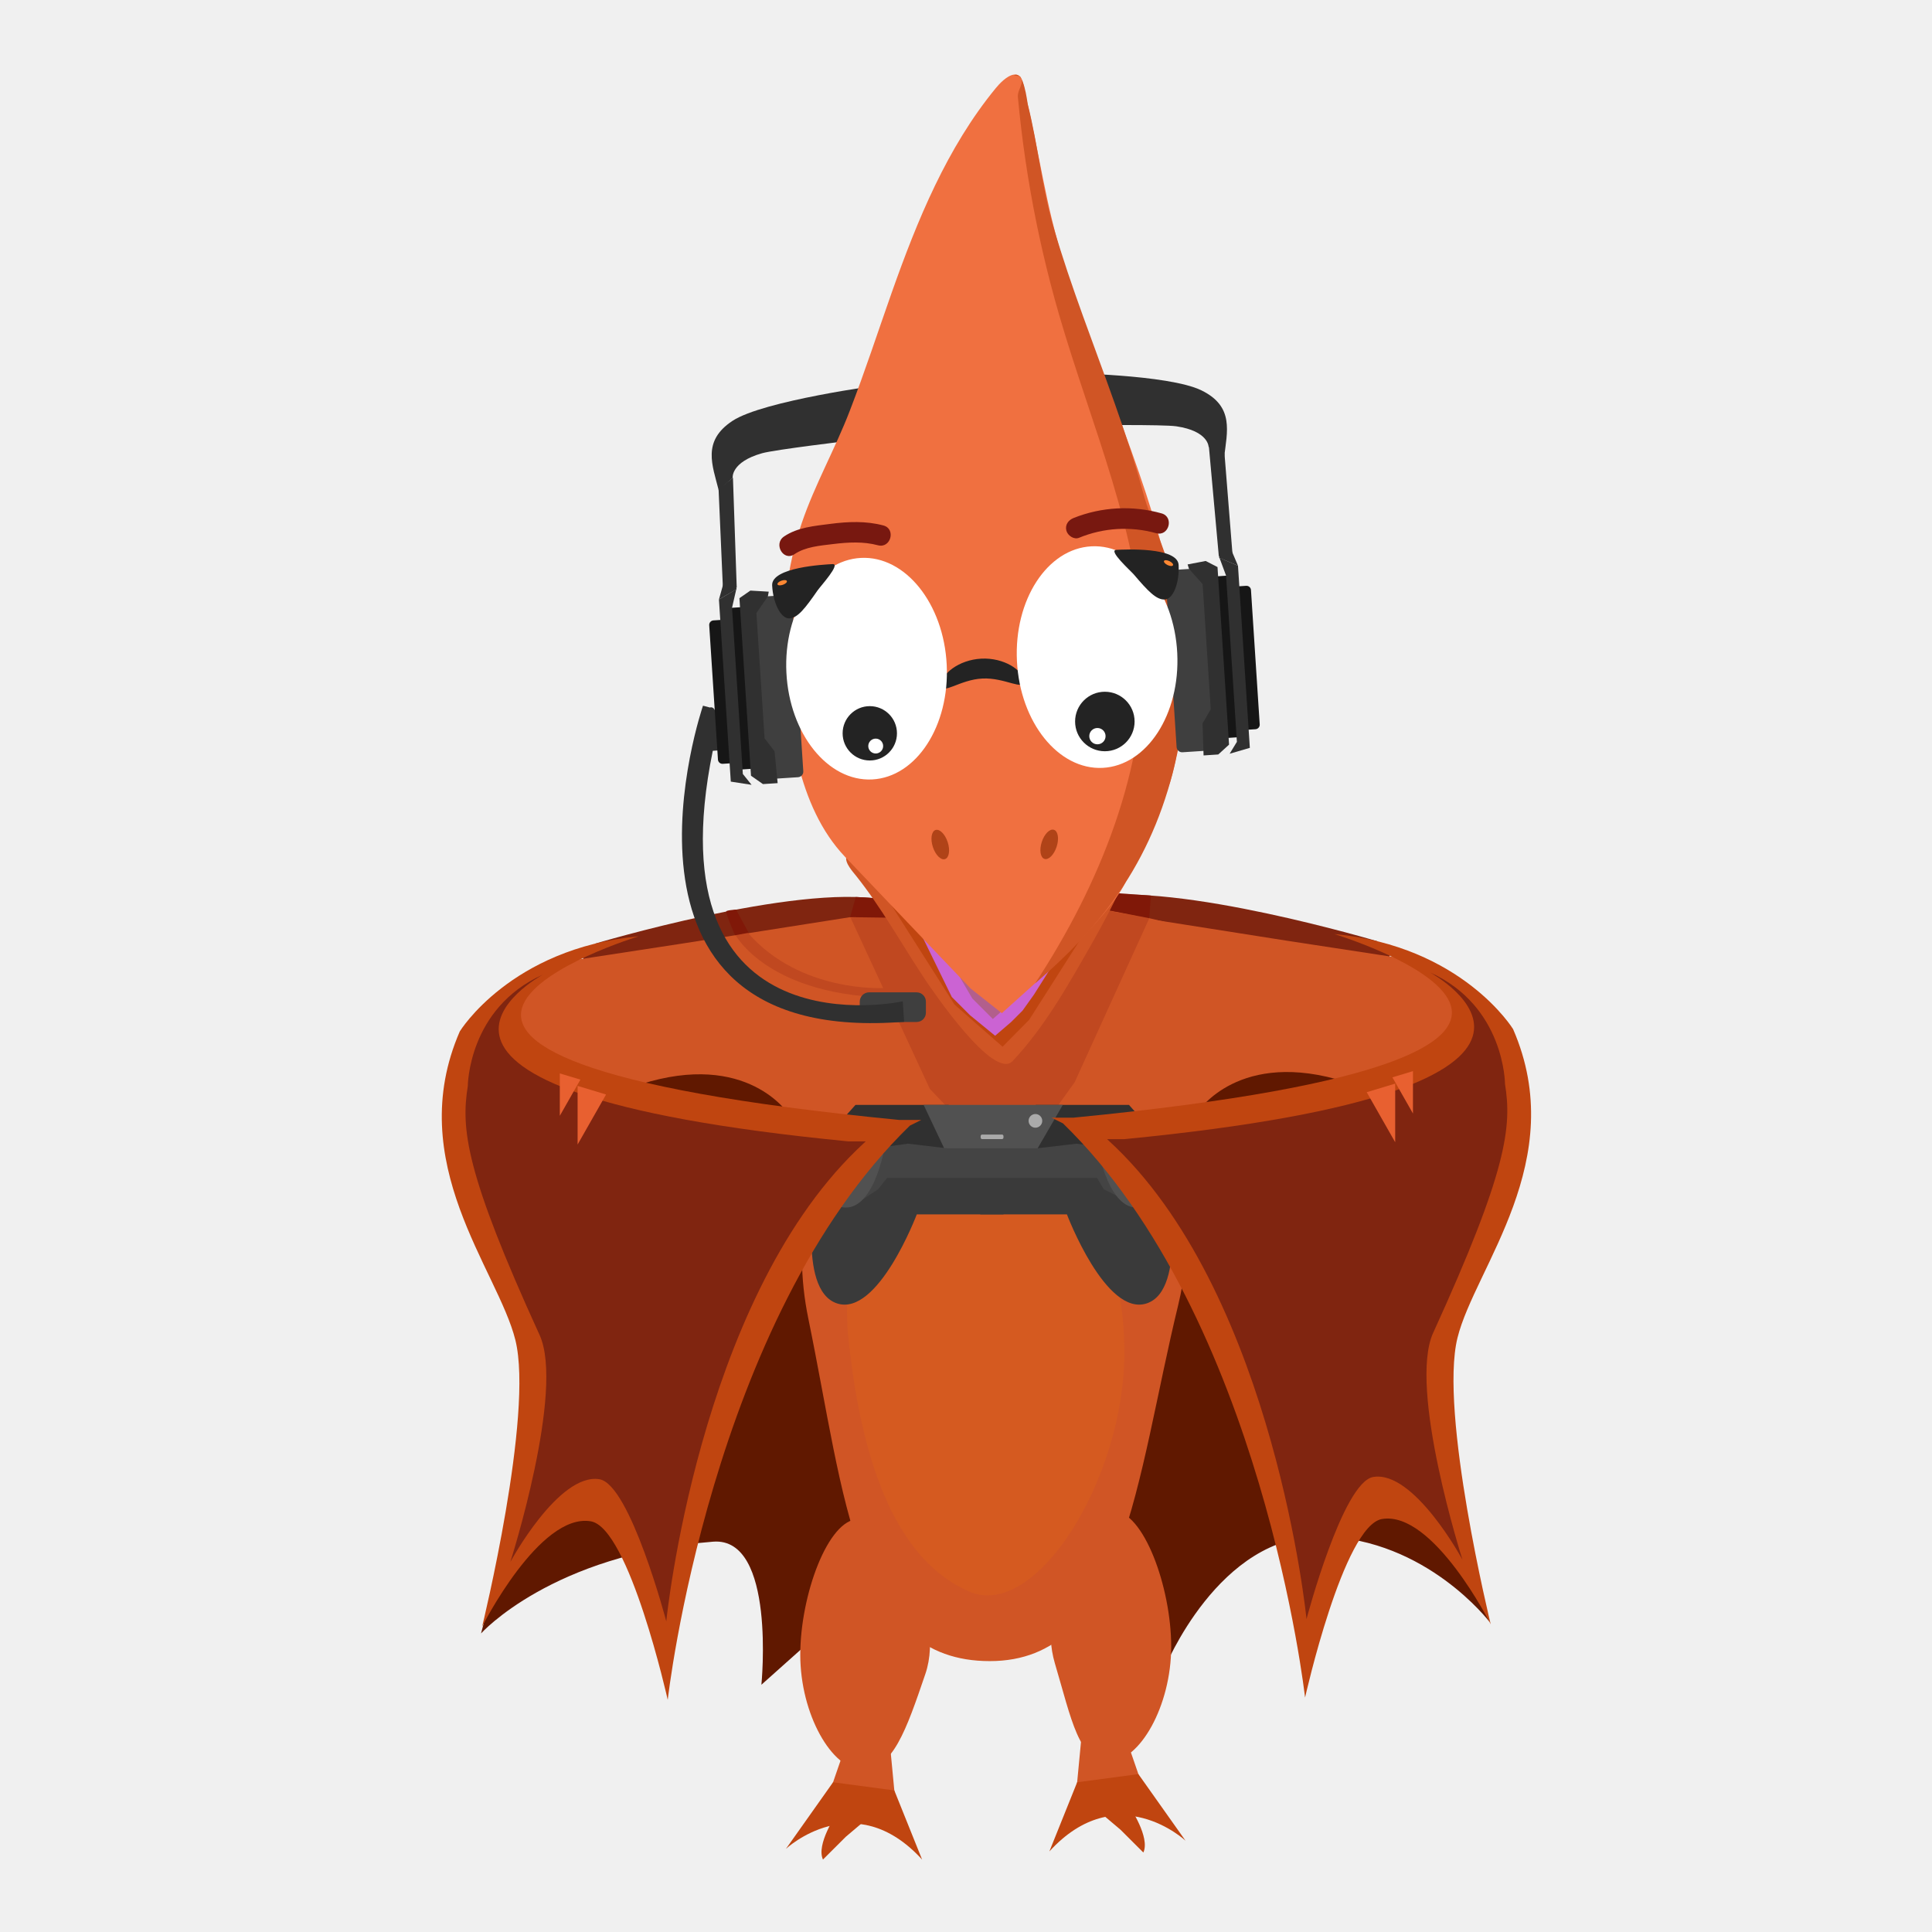
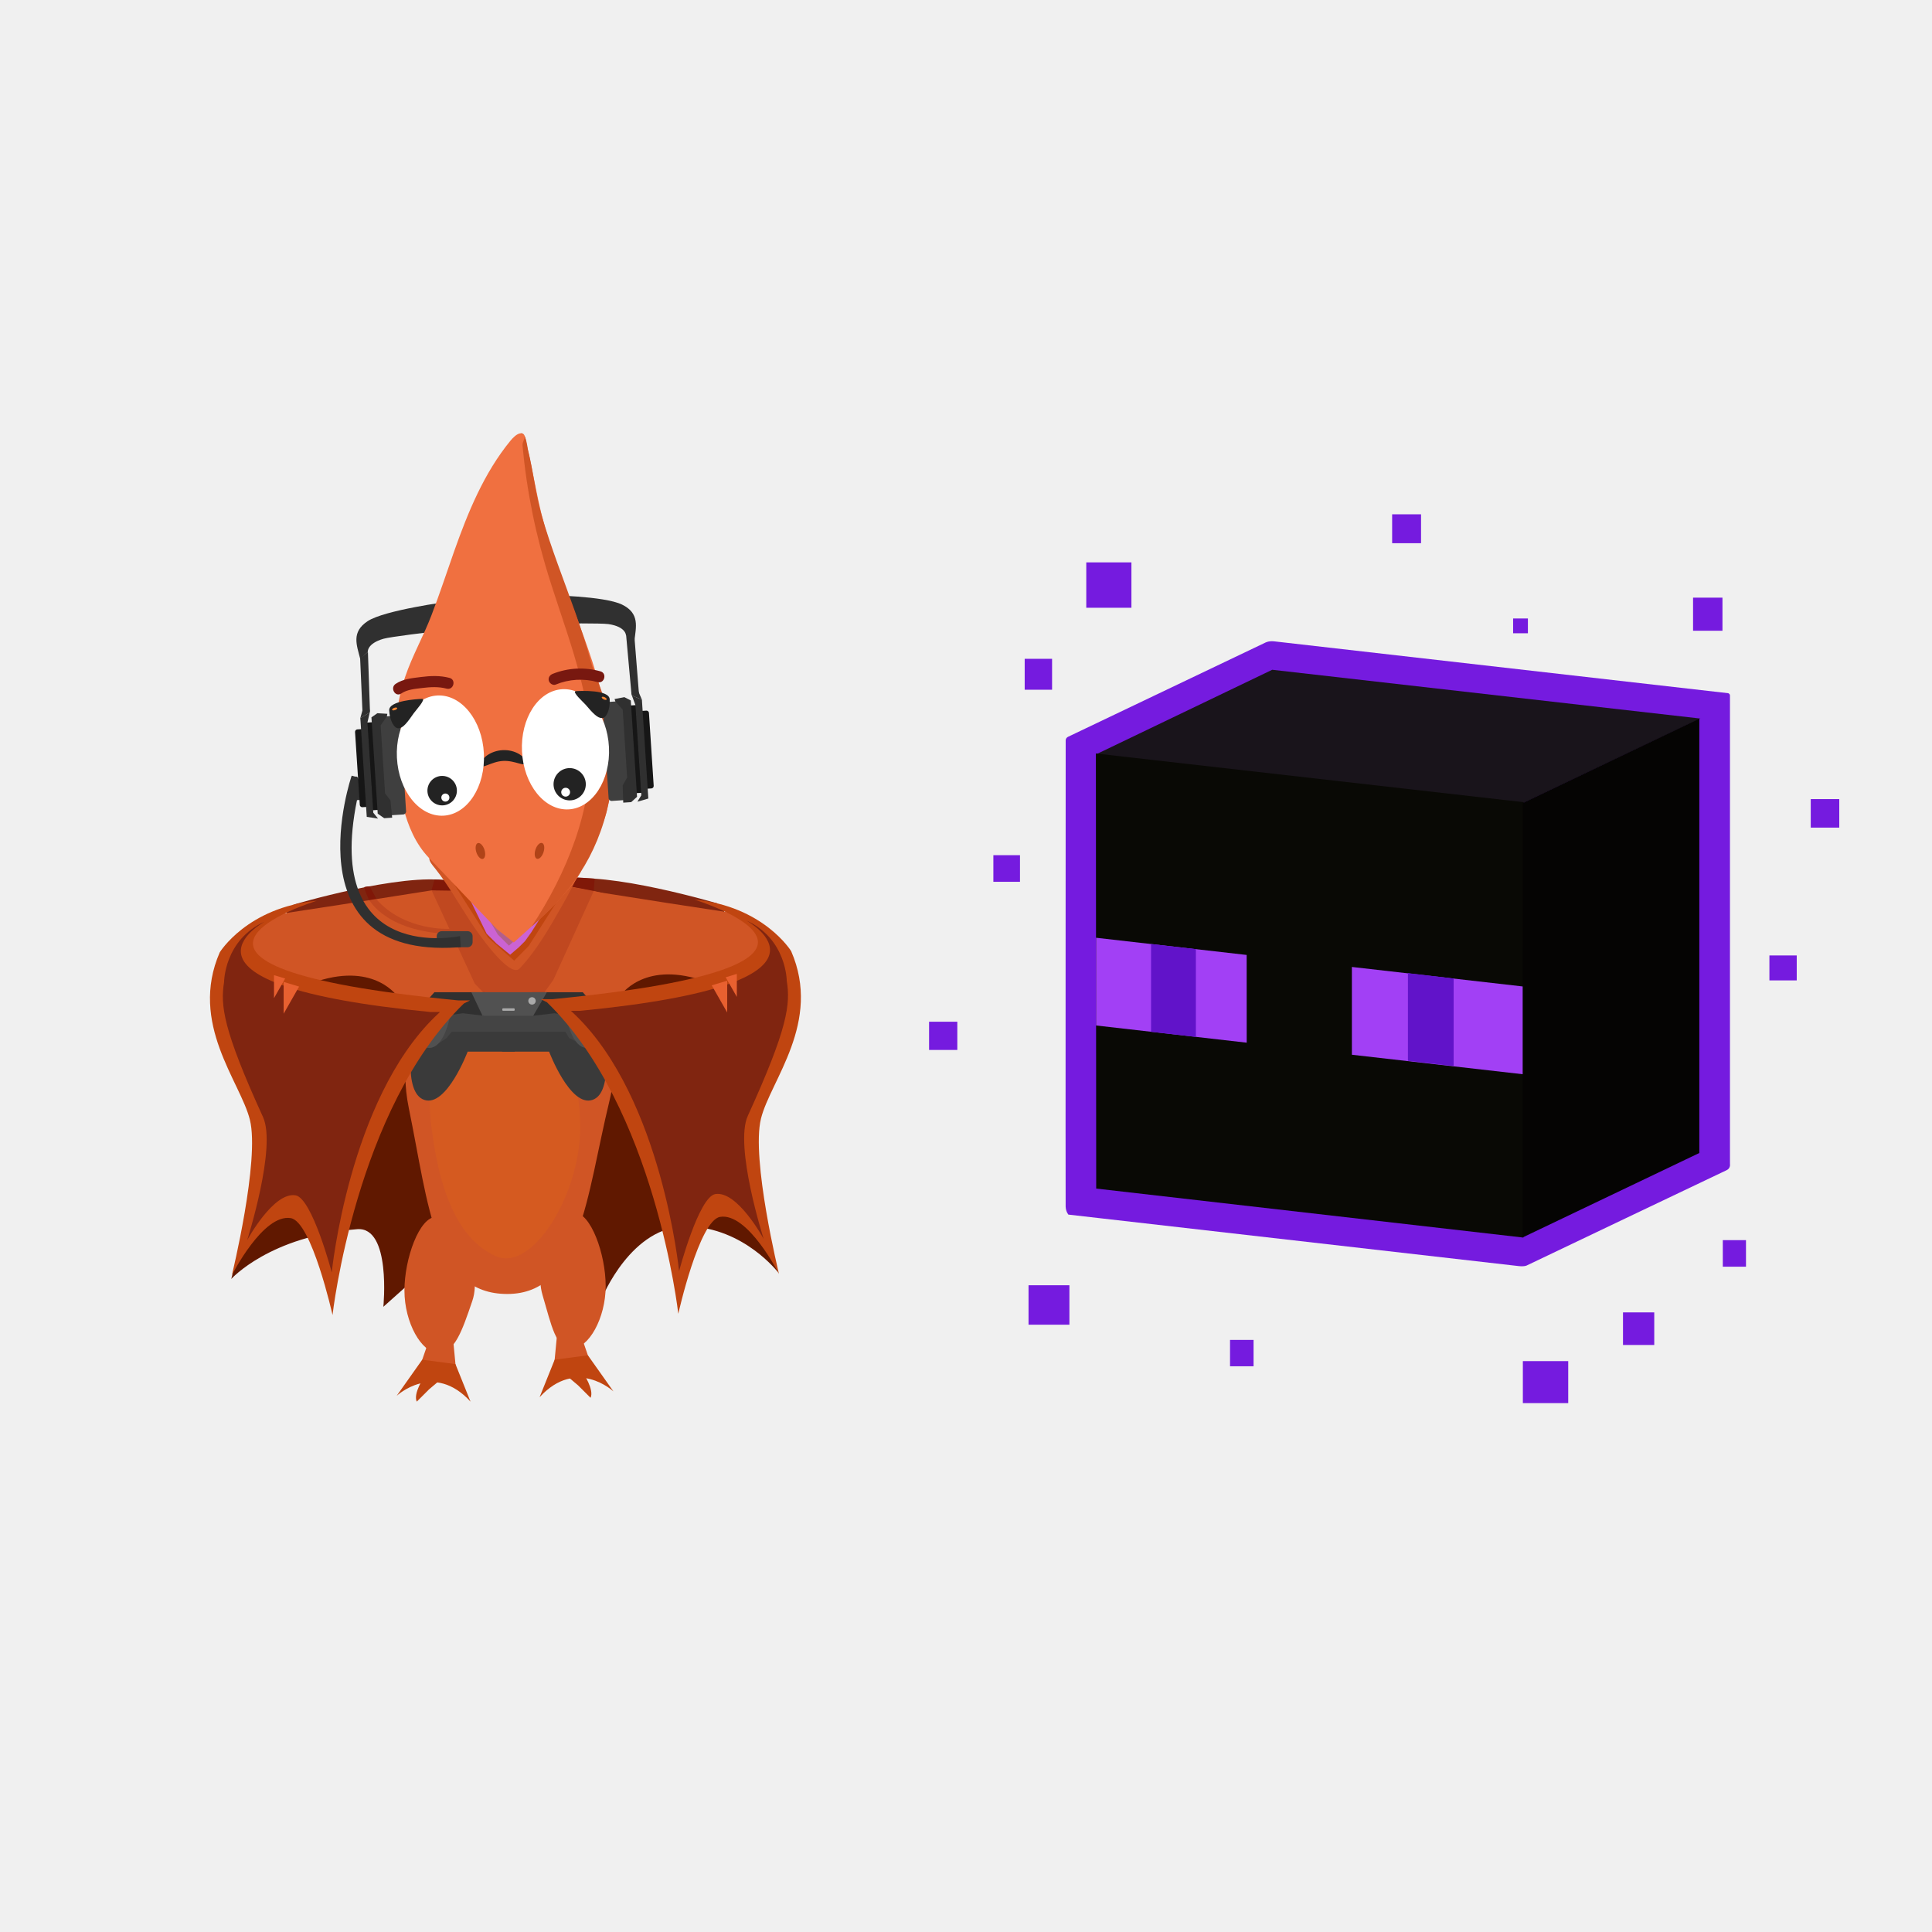
- <svg xmlns="http://www.w3.org/2000/svg" viewBox="0 0 1280 1280">
-   <defs>
-     <style>.cls-1{fill:#802510;}.cls-2{fill:#d05525;}.cls-3{fill:#601800;}.cls-4{fill:#d55a20;}.cls-5{fill:#c04820;}.cls-6{fill:#3a3a3a;}.cls-7{fill:#444;}.cls-8{fill:#515151;}.cls-9{fill:#303030;}.cls-10{fill:#aaa;}.cls-11{fill:#c04510;}.cls-12{fill:#801808;}.cls-13{fill:#3f3f3f;}.cls-14{fill:#cb63d3;}.cls-15{fill:#b25f8c;}.cls-16{fill:#fff;}.cls-17{fill:#b04318;}.cls-18{fill:#232323;}.cls-19{fill:#161616;}.cls-20{fill:#781810;}.cls-21{fill:none;}.cls-22{fill:#ff8833;}.cls-23{fill:#E86030;}.cls-24{fill:#F07040;}</style>
-   </defs>
-   <g id="Layer_1" data-name="Layer 1">
-     <path class="cls-1" d="M921.82,627.73s-2,9.07-2,10.58-52.4-4.53-52.4-4.53l2-16.63Z" />
-     <path class="cls-1" d="M912.81,623.68s-133.07-39.78-190.5-29.2-20.22,41.57-20.22,41.57Z" />
-     <path class="cls-1" d="M385.21,629.24s2,9.07,2,10.58,52.39-4.53,52.39-4.53l-2-16.63Z" />
-     <path class="cls-1" d="M394.22,625.2S527.29,585.41,584.72,596s20.22,41.57,20.22,41.57Z" />
-     <ellipse class="cls-2" cx="661.81" cy="721.44" rx="243.34" ry="123.94" />
-     <path class="cls-2" d="M589.26,603.55,454.74,624.71,368,638l-23.38,24v42.51l4.43,52.9,73.33,26.45,57.09,3.78C462.74,617.52,589.26,603.55,589.26,603.55Z" />
-     <path class="cls-3" d="M522.41,738.07s-27.2-42.32-98.24-19.65,39.3,42.32,39.3,42.32Z" />
-     <path class="cls-3" d="M318.71,1082.18s47-52.34,153.74-60.78c41.82-3.3,32,94.78,32,94.78l71.24-63.61L715,1063.91l56.45,41.57s36.09-89.36,104.91-87.51,110.37,56.44,110.37,56.44l-87.43-276H393.23Z" />
-     <path class="cls-2" d="M780.61,864.53c-28.25,116.39-35.37,236-124.87,236-89.31,0-95.6-107.1-120.18-226.8-22.46-109.4,48.38-182.41,120.18-182.41a131.4,131.4,0,0,1,65.58,18.13C766.57,735.84,798.71,790,780.61,864.53Z" />
-     <path class="cls-4" d="M744.93,895.92c0,84.15-58.69,177.73-102.78,158.55-46.3-20.16-70.81-80-80-167.2-8.77-83.21,44.22-144.88,90.28-144.88S744.93,811.76,744.93,895.92Z" />
-     <path class="cls-2" d="M717.77,602,852.29,623.2,939,636.44l23.38,24v42.51L958,755.82l-73.33,26.45-57.09,3.78C844.29,616,717.77,602,717.77,602Z" />
-     <polygon class="cls-5" points="563.56 608.08 616.06 721.44 669 777 712 717 761.56 608.08 689.56 595.99 619.46 601.18 563.56 608.08" />
-     <path class="cls-6" d="M773.17,783.34s13.81,71.11-13.4,80.18-52.9-58.95-52.9-58.95H649.44l-1.52-36.27,93.71-18.14Z" />
-     <path class="cls-6" d="M541.09,783.34s-13.8,71.11,13.4,80.18,52.9-58.95,52.9-58.95h57.44l1.51-36.27-93.71-18.14Z" />
-     <polygon class="cls-7" points="568.1 797.01 581.7 787.95 587.75 780.39 726.8 780.39 731.33 787.95 743.42 793.99 734.35 751.67 642.16 745.63 580.19 751.67 568.1 797.01" />
-     <path class="cls-8" d="M772.48,760.11s7.55,32.49-15.12,39.26-30.26-40.1-30.26-40.1l16.66-4.58Z" />
-     <path class="cls-8" d="M540.89,760.11S533.33,792.6,556,799.37s30.26-40.1,30.26-40.1l-16.66-4.58Z" />
-     <polygon class="cls-9" points="686.19 732.02 747.96 732.02 773.65 760.74 746.45 762.25 713.19 757.72 687.5 760.74 686.19 732.02" />
-     <polygon class="cls-9" points="628.55 732.02 566.78 732.02 541.09 760.74 568.3 762.25 601.55 757.72 627.24 760.74 628.55 732.02" />
-     <polygon class="cls-8" points="687.5 760.74 625.53 760.74 611.93 732.02 704.13 732.02 687.5 760.74" />
-     <circle class="cls-10" cx="685.99" cy="742.6" r="4.53" />
-     <rect class="cls-10" x="649.71" y="751.67" width="15.11" height="3.02" rx="1" />
-     <path class="cls-6" d="M559.56,793.1a79.75,79.75,0,0,0,9-27.76c.12-1-1.39-1-1.51,0a77.43,77.43,0,0,1-8.75,27c-.46.85.84,1.62,1.31.76Z" />
-     <path class="cls-6" d="M754.31,792.34a77.41,77.41,0,0,1-8.74-27c-.13-1-1.64-1-1.51,0a79.33,79.33,0,0,0,9,27.76c.46.86,1.76.1,1.3-.76Z" />
-     <path class="cls-11" d="M602.82,745.76c-132.25,128.47-160.43,380.45-160.43,380.45s-25.51-114.06-51-118.31c-34-5.67-71.95,69.74-71.95,69.74s34.32-140.44,22-189.87c-11.57-46.59-74.6-117.53-36.82-204.43,0,0,33.58-55,118.44-63,0,0-261.1,79.46,172.81,121.66h14.48Z" />
-     <path class="cls-1" d="M567.57,761.87c-105.22,102.21-126.14,312.31-126.14,312.31s-23.94-90.75-44.23-94.13c-27.05-4.51-59.07,54.76-59.07,54.76s36.2-113.48,19.36-150.34C308.38,777,305.36,747.88,309.93,719.6c0,0,.08-51.55,49.69-73.86,0,0-142.7,76.88,202.53,110.46h11.39Z" />
-     <path class="cls-3" d="M793.68,736.56s27.21-42.32,98.25-19.65-39.3,42.32-39.3,42.32Z" />
-     <path class="cls-11" d="M704.21,744.24C836.46,872.72,864.64,1124.7,864.64,1124.7s25.51-114.07,51-118.32c34-5.66,72,69.75,72,69.75s-34.32-140.44-22-189.87c11.57-46.59,74.6-117.53,36.82-204.44,0,0-33.58-55-118.44-63,0,0,261.1,79.46-172.81,121.66H696.65Z" />
-     <path class="cls-1" d="M739.46,760.36C844.68,862.57,865.6,1072.67,865.6,1072.67s23.93-90.75,44.22-94.14c27.06-4.51,59.08,54.77,59.08,54.77S932.69,919.82,949.53,883c49.12-107.52,52.14-136.59,47.57-164.87,0,0-.08-51.55-49.69-73.86,0,0,142.7,76.88-202.54,110.45H733.49Z" />
-     <path class="cls-5" d="M487,619s21.91,42,107,42c4,0-8.89-6.4-8.89-6.4s-54.91,3.14-89.39-36.34C492,614,487,619,487,619Z" />
-     <polygon class="cls-23" points="382.68 719.43 382.68 758.27 401.54 725.13 382.68 719.43" />
-     <polygon class="cls-23" points="370.89 711.17 370.89 739.25 384.53 715.28 370.89 711.17" />
-     <polygon class="cls-23" points="924.35 717.92 924.35 756.76 905.49 723.62 924.35 717.92" />
-     <polygon class="cls-23" points="936.13 709.65 936.13 737.74 922.5 713.77 936.13 709.65" />
-     <polygon class="cls-12" points="566.97 594.28 563.23 607.64 595.3 608.08 596.81 595.99 566.97 594.28" />
-     <polygon class="cls-12" points="762.51 593.34 761.41 608.33 734.01 603.03 735.87 591.46 762.51 593.34" />
-     <path class="cls-2" d="M613.09,1109c-12.68,37.21-21.62,63.4-41.79,63.4s-41.1-36.76-41.1-76.07,18.34-89.89,38.52-89.89S627.26,1067.41,613.09,1109Z" />
-     <polygon class="cls-2" points="592.69 1188.11 550.72 1184.29 561.64 1152.63 589.21 1151.51 592.69 1188.11" />
-     <path class="cls-11" d="M551.92,1180.8l40.58,5.38L610.91,1232c-45.11-49.36-90.21-7.08-90.21-7.08Z" />
-     <path class="cls-11" d="M554.24,1201.83s-13.69,20.19-9,30.17l15.11-15.08,17.82-15.09Z" />
-     <path class="cls-2" d="M698.85,1101.89c11.18,37.68,15.83,65.09,36,65.09s41.1-36.76,41.1-76.07S757.6,1001,737.43,1001,686.57,1060.49,698.85,1101.89Z" />
-     <polygon class="cls-2" points="713.46 1182.72 755.42 1178.9 744.5 1147.24 716.94 1146.12 713.46 1182.72" />
-     <path class="cls-11" d="M754.22,1175.41l-40.58,5.38-18.4,45.82c45.1-49.36,90.21-7.09,90.21-7.09Z" />
-     <path class="cls-11" d="M748.5,1197.17s13.7,20.19,9,30.17l-15.12-15.09-17.82-15.08Z" />
-     <rect class="cls-13" x="569.61" y="657.45" width="43.83" height="19.65" rx="6.17" />
-     <path class="cls-9" d="M800.74,296.09s0-10.5-21.38-13.65c-8.72-1.29-59.12-.7-59.12-.7l-15.68-34.6s69.52.8,91.42,11.49S813,286,811,303.1" />
-     <path class="cls-9" d="M485.42,316.6s-1.39-10.41,19.43-16.31c8.48-2.4,58.53-8.35,58.53-8.35L583.82,255s-78.21,10.41-98.54,23.84-13.3,29.32-9.12,46" />
-     <path class="cls-2" d="M560.77,567.57c-1.3,4,4.4,10.16,6.51,12.81,16.61,20.85,29.62,44.28,44.26,66.55,6.38,9.71,46.93,69.27,59.36,56.05,21.16-22.5,36.75-50.25,52-77,16-28.08,30.2-57.4,39.11-88.55a8.31,8.31,0,0,0,.46-3.23c-1-8.41-37.28-9.1-44.15-10.15l-20.82-3.2c-1.88-.29-6.68-2-8.53-1.31l-97.35,36.15-19.31,7.17c-2.64,1-9.83,1.41-11.26,4.11A3.76,3.76,0,0,0,560.77,567.57Z" />
-     <polygon class="cls-11" points="574.86 574.98 632.37 665.52 646.49 677.97 664.23 693.47 681.83 675.67 732.15 596.66 758.37 534.08 685.27 523.98 574.86 574.98" />
-     <polyline class="cls-14" points="721.26 601.57 598.84 595.53 630.58 660.52 642.67 672.61 659.29 686.21 669.87 677.14 677.43 669.59 684.99 659.01" />
-     <polygon class="cls-15" points="633.6 643.38 644.18 661.52 657.78 675.12 708.99 629.78 650.23 623.73 633.6 643.38" />
-     <path class="cls-24" d="M671.69,49.44c-4.64.63-9.72,6.23-12,9-32.3,39.35-51.93,87.41-68.9,135.4C581.58,219.94,573,246.3,563,272.17c-9.7,25.24-23.21,49-31.84,74.42-9.77,28.78-13.29,59.55-11.61,89.86,2.42,43.68,8.59,97.89,40.23,131.13,48.62,51.07,83.3,87.35,83.3,87.35l20.67,16.32,21.13-19S741.3,602.16,747.43,580s6.44-20.54,11.63-32.24,13.62-12.48,20-45.08c15.41-78.47-12.25-158.34-39.58-231.26-15.46-41.27-31.89-82.35-42.36-125.16-4.51-18.47-7.89-37.18-11.68-55.81-1.9-9.3-3.88-18.59-6.15-27.81-.8-3.23-1.12-11.16-4.6-12.78A5.4,5.4,0,0,0,671.69,49.44Z" />
-     <path class="cls-2" d="M675.74,50.6c3.58,4.67-1.86,8.25-1.34,13.89q.95,10.23,2.16,20.44,2.52,21.06,6.18,41.95a772.75,772.75,0,0,0,18.84,81.32c21.39,73.88,54.09,146.09,56,223,2,78.41-28.81,154.7-71.79,220.32,46-39.47,79.71-83.64,94.25-152.73,8.09-38.38,4.23-79.54-4.21-117.82-4.13-18.72-13.35-35.66-18.29-53.9-5.41-20-11.93-39.73-18.83-59.28-13.81-39.14-29.25-77.74-40.84-117.63-7.7-26.5-10.21-54.2-16.93-81-.45-1.76-2.47-22.71-9.26-19.26" />
-     <path class="cls-16" d="M594.1,472.41c.74,11.43-7.13,21.25-17.59,21.93s-19.53-8-20.28-19.47,7.66-13.14,18.12-13.82S593.35,461,594.1,472.41Z" />
-     <path class="cls-16" d="M760,462.52c.78,11.94-7.88,22.21-19.33,23s-21.37-8.33-22.14-20.26,8.4-14.1,19.86-14.84S759.21,450.59,760,462.52Z" />
-     <ellipse class="cls-17" cx="622.99" cy="559.47" rx="5.17" ry="10.14" transform="translate(-142.84 220.9) rotate(-18.07)" />
-     <ellipse class="cls-17" cx="695.17" cy="559.47" rx="10.14" ry="5.17" transform="translate(-52.38 1046.75) rotate(-71.93)" />
-     <circle class="cls-18" cx="580.95" cy="482.63" r="7.67" />
-     <circle class="cls-18" cx="735.18" cy="472.41" r="7.75" />
-     <rect class="cls-13" x="775.83" y="376.94" width="27.21" height="120.91" rx="3.69" transform="translate(-26.73 52.17) rotate(-3.72)" />
-     <rect class="cls-19" x="807.48" y="381.52" width="9.07" height="107.31" transform="translate(-26.53 53.63) rotate(-3.72)" />
-     <rect class="cls-19" x="816.62" y="388.28" width="15.11" height="95.22" rx="3" transform="translate(-26.56 54.42) rotate(-3.72)" />
-     <polygon class="cls-9" points="797.4 500.49 796.71 479.33 802.15 469.89 796.76 386.94 787.76 376.92 786.82 373.95 798.79 371.66 806.63 375.69 814.28 493.34 807.13 499.86 797.4 500.49" />
-     <polygon class="cls-9" points="807.93 369.55 812.31 381.38 819.48 491.48 814.67 499.37 828.05 495.47 820.2 374.81 807.93 369.55" />
-     <polygon class="cls-9" points="800.93 295.99 811.24 300.33 816.56 367.06 807.5 368.5 800.93 295.99" />
-     <polygon class="cls-9" points="807.74 369.56 807.68 345.33 820.2 374.81 807.74 369.56" />
-     <rect class="cls-9" x="466.97" y="474.71" width="10.58" height="22.67" rx="2.77" transform="translate(-30.55 31.68) rotate(-3.72)" />
-     <path class="cls-9" d="M465.75,467.54S389.3,690.62,594.51,677.27L599,677l-.88-13.58S430.89,700,472.24,497.41c6.63-32.48-1.87-28.66-1.87-28.66Z" />
-     <rect class="cls-13" x="501.33" y="394.8" width="27.21" height="120.91" rx="3.69" transform="translate(1058.33 876.12) rotate(176.28)" />
-     <rect class="cls-19" x="487.73" y="402.31" width="9.07" height="107.31" transform="translate(1013.08 879.03) rotate(176.28)" />
-     <rect class="cls-19" x="472.74" y="410.65" width="15.11" height="95.22" rx="3" transform="translate(989.32 884.38) rotate(176.28)" />
-     <polygon class="cls-9" points="515.21 518.85 513.16 497.78 506.54 489.12 501.14 406.17 508.76 395.07 509.31 392 497.14 391.28 489.89 396.3 497.55 513.94 505.48 519.48 515.21 518.85" />
-     <polygon class="cls-9" points="487.81 390.37 484.99 402.67 492.15 512.78 497.94 519.97 484.17 517.84 476.32 397.18 487.81 390.37" />
-     <polygon class="cls-9" points="485.6 316.5 476.08 324.14 478.92 389.02 488.1 389.27 485.6 316.5" />
-     <polygon class="cls-9" points="487.99 390.36 484.92 366.33 476.32 397.18 487.99 390.36" />
-     <path class="cls-20" d="M526.29,367.2c7.4-5,17-5.67,25.6-6.74,10-1.22,20-1.81,29.79.8,8.46,2.26,12.08-10.86,3.61-13.12-11.6-3.09-23.42-2.58-35.22-1.05-10.48,1.36-21.66,2.26-30.65,8.36-7.2,4.89-.4,16.68,6.87,11.75Z" />
-     <path class="cls-20" d="M714.85,356.31A78.59,78.59,0,0,1,766,353.26c8.44,2.36,12-10.76,3.61-13.12a90.81,90.81,0,0,0-58.36,3.06c-3.43,1.38-5.76,4.52-4.75,8.36.86,3.24,5,6.13,8.37,4.75Z" />
-     <g id="Glasses">
-       <path class="cls-18" d="M678.15,451.06c-.36-7-13-15.45-28-14.69s-26.76,10.41-26.41,17.43,12-3.51,27.08-4.26S678.5,458.09,678.15,451.06Z" />
-       <ellipse class="cls-16" cx="574.11" cy="443.03" rx="53.17" ry="73.48" transform="translate(-21.53 29.39) rotate(-2.88)" />
-       <ellipse class="cls-16" cx="726.85" cy="435.35" rx="53.17" ry="73.48" transform="translate(-20.95 37.06) rotate(-2.88)" />
-       <path class="cls-21" d="M623.18,443.41l54.44-2.74" />
-       <path class="cls-18" d="M541.67,391.16C533.46,403,528.51,409.42,523,409.7s-10.83-9.8-11.43-21.85,34.53-13.84,40.09-14.12S543.56,388.42,541.67,391.16Z" />
-       <path class="cls-18" d="M751.2,380.62c9.35,11,14.92,16.85,20.48,16.57s9.79-10.83,9.19-22.88-35.75-10.31-41.31-10S749,378.09,751.2,380.62Z" />
+ <svg xmlns="http://www.w3.org/2000/svg" width="1080" height="1080" viewBox="0 0 1080 1080" version="1.1" id="svg1">
+   <defs id="defs1" />
+   <g id="layer1">
+     <path style="display:inline;fill:#751bdf;fill-opacity:1;stroke-width:0.751" d="m 712.168,358.508 253.864,28.989 c 0,0 1.029,0.266 1.029,1.328 v 261.875 c 0,0 0.455,2.395 -1.94,3.475 -2.395,1.08 -111.577,53.195 -111.577,53.195 0,0 -1.174,0.751 -4.602,0.376 -3.428,-0.376 -251.691,-28.775 -251.691,-28.775 0,0 -1.454,-1.535 -1.548,-4.541 -0.094,-3.006 0.022,-260.484 0.022,-260.484 0,0 -0.117,-1.409 1.456,-2.137 1.573,-0.728 109.983,-52.503 109.983,-52.503 0,0 1.884,-1.128 5.004,-0.799 z" id="path60" />
+     <path style="display:inline;fill:#19141b;fill-opacity:1;stroke-width:0.752" d="m 612.764,421.658 98.407,-47.252 239.346,27.272 -98.999,47.224 z" id="path42" />
+     <path style="display:inline;fill:#090905;fill-opacity:1;stroke-width:0.753" d="m 612.782,664.421 238.79,27.387 0.172,-243.381 -239.134,-27.215 z" id="path41" />
+     <path style="display:inline;fill:#050403;fill-opacity:1;stroke-width:0.751" d="m 851.181,691.728 98.751,-47.2 v -242.785 l -98.709,47.151 z" id="path43" />
+     <path style="display:inline;fill:#a240f5;fill-opacity:1;stroke-width:0.752" d="m 612.713,524.211 84.179,9.611 0.022,49.043 -84.2,-9.611 z" id="path50" />
+     <path style="display:inline;fill:#a240f5;fill-opacity:1;stroke-width:0.751" d="m 755.712,540.532 v 49.076 l 95.468,10.887 v -49.064 z" id="path51" />
+     <path style="display:inline;fill:#6113c9;fill-opacity:1;stroke-width:0.751" d="m 643.444,527.724 v 49.054 l 25.05,2.857 v -49.049 z" id="path52" />
+     <path style="display:inline;fill:#6113c9;fill-opacity:1;stroke-width:0.377" d="m 806.017,595.189 c -2.066,-0.265 -7.18,-0.87 -11.365,-1.344 l -7.608,-0.862 v -24.512 -24.512 l 1.597,0.223 c 0.878,0.122 6.077,0.726 11.552,1.341 5.476,0.615 10.505,1.213 11.177,1.329 l 1.221,0.211 v 24.347 24.347 l -1.409,-0.042 c -0.775,-0.023 -3.099,-0.259 -5.166,-0.524 z" id="path57" />
+     <rect style="fill:#751bdf;fill-opacity:1;stroke-width:0.751" id="rect60" width="25.237" height="25.37" x="607.236" y="314.372" />
+     <rect style="fill:#751bdf;fill-opacity:1;stroke-width:0.751" id="rect61" width="15.309" height="17.282" x="572.808" y="368.277" />
+     <rect style="fill:#751bdf;fill-opacity:1;stroke-width:0.751" id="rect62" width="16.436" height="18.503" x="946.431" y="334.089" />
+     <rect style="fill:#751bdf;fill-opacity:1;stroke-width:0.751" id="rect63" width="15.275" height="13.947" x="989.111" y="534.104" />
+     <rect style="fill:#751bdf;fill-opacity:1;stroke-width:0.751" id="rect64" width="12.961" height="14.84" x="963.055" y="693.247" />
+     <rect style="fill:#751bdf;fill-opacity:1;stroke-width:0.751" id="rect65" width="17.47" height="18.221" x="907.265" y="733.634" />
+     <rect style="fill:#751bdf;fill-opacity:1;stroke-width:0.751" id="rect66" width="25.359" height="23.481" x="851.288" y="760.871" />
+     <rect style="fill:#751bdf;fill-opacity:1;stroke-width:0.751" id="rect67" width="13.15" height="14.744" x="687.596" y="749.017" />
+     <rect style="fill:#751bdf;fill-opacity:1;stroke-width:0.751" id="rect68" width="22.846" height="22.049" x="574.959" y="718.467" />
+     <rect style="fill:#751bdf;fill-opacity:1;stroke-width:0.751" id="rect69" width="14.877" height="14.877" x="555.301" y="478.052" />
+     <rect style="fill:#751bdf;fill-opacity:1;stroke-width:0.751" id="rect70" width="15.779" height="15.779" x="519.367" y="571.149" />
+     <rect style="fill:#751bdf;fill-opacity:1;stroke-width:0.751" id="rect71" width="15.939" height="15.939" x="1012.222" y="446.705" />
+     <rect style="fill:#751bdf;fill-opacity:1;stroke-width:0.751" id="rect72" width="16.155" height="16.155" x="778.216" y="287.503" />
+     <rect style="fill:#751bdf;fill-opacity:1;stroke-width:0.751" id="rect73" width="8.265" height="8.265" x="845.84" y="345.735" />
+     <g id="Layer_1" data-name="Layer 1" transform="matrix(0.4577332,0,0,0.4577324,-16.60286,219.5939)">
+       <path class="cls-1" d="m 921.82,627.73 c 0,0 -2,9.07 -2,10.58 0,1.51 -52.4,-4.53 -52.4,-4.53 l 2,-16.63 z" id="path1" style="fill:#802510" />
+       <path class="cls-1" d="m 912.81,623.68 c 0,0 -133.07,-39.78 -190.5,-29.2 -57.43,10.58 -20.22,41.57 -20.22,41.57 z" id="path2" style="fill:#802510" />
+       <path class="cls-1" d="m 385.21,629.24 c 0,0 2,9.07 2,10.58 0,1.51 52.39,-4.53 52.39,-4.53 l -2,-16.63 z" id="path3" style="fill:#802510" />
+       <path class="cls-1" d="m 394.22,625.2 c 0,0 133.07,-39.79 190.5,-29.2 57.43,10.59 20.22,41.57 20.22,41.57 z" id="path4" style="fill:#802510" />
+       <ellipse class="cls-2" cx="661.81" cy="721.44" rx="243.34" ry="123.94" id="ellipse4" style="fill:#d05525" />
+       <path class="cls-2" d="M 589.26,603.55 454.74,624.71 368,638 344.62,662 v 42.51 l 4.43,52.9 73.33,26.45 57.09,3.78 C 462.74,617.52 589.26,603.55 589.26,603.55 Z" id="path5" style="fill:#d05525" />
+       <path class="cls-3" d="m 522.41,738.07 c 0,0 -27.2,-42.32 -98.24,-19.65 -71.04,22.67 39.3,42.32 39.3,42.32 z" id="path6" style="fill:#601800" />
+       <path class="cls-3" d="m 318.71,1082.18 c 0,0 47,-52.34 153.74,-60.78 41.82,-3.3 32,94.78 32,94.78 l 71.24,-63.61 139.31,11.34 56.45,41.57 c 0,0 36.09,-89.36 104.91,-87.51 68.82,1.85 110.37,56.44 110.37,56.44 l -87.43,-276 H 393.23 Z" id="path7" style="fill:#601800" />
+       <path class="cls-2" d="m 780.61,864.53 c -28.25,116.39 -35.37,236 -124.87,236 -89.31,0 -95.6,-107.1 -120.18,-226.8 -22.46,-109.4 48.38,-182.41 120.18,-182.41 a 131.4,131.4 0 0 1 65.58,18.13 c 45.25,26.39 77.39,80.55 59.29,155.08 z" id="path8" style="fill:#d05525" />
+       <path class="cls-4" d="m 744.93,895.92 c 0,84.15 -58.69,177.73 -102.78,158.55 -46.3,-20.16 -70.81,-80 -80,-167.2 -8.77,-83.21 44.22,-144.88 90.28,-144.88 46.06,0 92.5,69.37 92.5,153.53 z" id="path9" style="fill:#d55a20" />
+       <path class="cls-2" d="m 717.77,602 134.52,21.2 86.71,13.24 23.38,24 v 42.51 l -4.38,52.87 -73.33,26.45 -57.09,3.78 C 844.29,616 717.77,602 717.77,602 Z" id="path10" style="fill:#d05525" />
+       <polygon class="cls-5" points="563.56,608.08 616.06,721.44 669,777 712,717 761.56,608.08 689.56,595.99 619.46,601.18 " id="polygon10" style="fill:#c04820" />
+       <path class="cls-6" d="m 773.17,783.34 c 0,0 13.81,71.11 -13.4,80.18 -27.21,9.07 -52.9,-58.95 -52.9,-58.95 h -57.43 l -1.52,-36.27 93.71,-18.14 z" id="path11" style="fill:#3a3a3a" />
+       <path class="cls-6" d="m 541.09,783.34 c 0,0 -13.8,71.11 13.4,80.18 27.2,9.07 52.9,-58.95 52.9,-58.95 h 57.44 l 1.51,-36.27 -93.71,-18.14 z" id="path12" style="fill:#3a3a3a" />
+       <polygon class="cls-7" points="726.8,780.39 731.33,787.95 743.42,793.99 734.35,751.67 642.16,745.63 580.19,751.67 568.1,797.01 581.7,787.95 587.75,780.39 " id="polygon12" style="fill:#444444" />
+       <path class="cls-8" d="m 772.48,760.11 c 0,0 7.55,32.49 -15.12,39.26 -22.67,6.77 -30.26,-40.1 -30.26,-40.1 l 16.66,-4.58 z" id="path13" style="fill:#515151" />
+       <path class="cls-8" d="m 540.89,760.11 c 0,0 -7.56,32.49 15.11,39.26 22.67,6.77 30.26,-40.1 30.26,-40.1 l -16.66,-4.58 z" id="path14" style="fill:#515151" />
+       <polygon class="cls-9" points="746.45,762.25 713.19,757.72 687.5,760.74 686.19,732.02 747.96,732.02 773.65,760.74 " id="polygon14" style="fill:#303030" />
+       <polygon class="cls-9" points="568.3,762.25 601.55,757.72 627.24,760.74 628.55,732.02 566.78,732.02 541.09,760.74 " id="polygon15" style="fill:#303030" />
+       <polygon class="cls-8" points="625.53,760.74 611.93,732.02 704.13,732.02 687.5,760.74 " id="polygon16" style="fill:#515151" />
+       <circle class="cls-10" cx="685.99" cy="742.6" r="4.53" id="circle16" style="fill:#aaaaaa" />
+       <rect class="cls-10" x="649.71" y="751.67" width="15.11" height="3.02" rx="1" id="rect16" style="fill:#aaaaaa" />
+       <path class="cls-6" d="m 559.56,793.1 a 79.75,79.75 0 0 0 9,-27.76 c 0.12,-1 -1.39,-1 -1.51,0 a 77.43,77.43 0 0 1 -8.75,27 c -0.46,0.85 0.84,1.62 1.31,0.76 z" id="path16" style="fill:#3a3a3a" />
+       <path class="cls-6" d="m 754.31,792.34 a 77.41,77.41 0 0 1 -8.74,-27 c -0.13,-1 -1.64,-1 -1.51,0 a 79.33,79.33 0 0 0 9,27.76 c 0.46,0.86 1.76,0.1 1.3,-0.76 z" id="path17" style="fill:#3a3a3a" />
+       <path class="cls-11" d="m 602.82,745.76 c -132.25,128.47 -160.43,380.45 -160.43,380.45 0,0 -25.51,-114.06 -51,-118.31 -34,-5.67 -71.95,69.74 -71.95,69.74 0,0 34.32,-140.44 22,-189.87 -11.57,-46.59 -74.6,-117.53 -36.82,-204.43 0,0 33.58,-55 118.44,-63 0,0 -261.1,79.46 172.81,121.66 h 14.48 z" id="path18" style="fill:#c04510" />
+       <path class="cls-1" d="m 567.57,761.87 c -105.22,102.21 -126.14,312.31 -126.14,312.31 0,0 -23.94,-90.75 -44.23,-94.13 -27.05,-4.51 -59.07,54.76 -59.07,54.76 0,0 36.2,-113.48 19.36,-150.34 C 308.38,777 305.36,747.88 309.93,719.6 c 0,0 0.08,-51.55 49.69,-73.86 0,0 -142.7,76.88 202.53,110.46 h 11.39 z" id="path19" style="fill:#802510" />
+       <path class="cls-3" d="m 793.68,736.56 c 0,0 27.21,-42.32 98.25,-19.65 71.04,22.67 -39.3,42.32 -39.3,42.32 z" id="path20" style="fill:#601800" />
+       <path class="cls-11" d="m 704.21,744.24 c 132.25,128.48 160.43,380.46 160.43,380.46 0,0 25.51,-114.07 51,-118.32 34,-5.66 72,69.75 72,69.75 0,0 -34.32,-140.44 -22,-189.87 11.57,-46.59 74.6,-117.53 36.82,-204.44 0,0 -33.58,-55 -118.44,-63 0,0 261.1,79.46 -172.81,121.66 h -14.56 z" id="path21" style="fill:#c04510" />
+       <path class="cls-1" d="m 739.46,760.36 c 105.22,102.21 126.14,312.31 126.14,312.31 0,0 23.93,-90.75 44.22,-94.14 27.06,-4.51 59.08,54.77 59.08,54.77 0,0 -36.21,-113.48 -19.37,-150.3 49.12,-107.52 52.14,-136.59 47.57,-164.87 0,0 -0.08,-51.55 -49.69,-73.86 0,0 142.7,76.88 -202.54,110.45 h -11.38 z" id="path22" style="fill:#802510" />
+       <path class="cls-5" d="m 487,619 c 0,0 21.91,42 107,42 4,0 -8.89,-6.4 -8.89,-6.4 0,0 -54.91,3.14 -89.39,-36.34 C 492,614 487,619 487,619 Z" id="path23" style="fill:#c04820" />
+       <polygon class="cls-23" points="382.68,719.43 382.68,758.27 401.54,725.13 " id="polygon23" style="fill:#e86030" />
+       <polygon class="cls-23" points="370.89,711.17 370.89,739.25 384.53,715.28 " id="polygon24" style="fill:#e86030" />
+       <polygon class="cls-23" points="924.35,717.92 924.35,756.76 905.49,723.62 " id="polygon25" style="fill:#e86030" />
+       <polygon class="cls-23" points="936.13,709.65 936.13,737.74 922.5,713.77 " id="polygon26" style="fill:#e86030" />
+       <polygon class="cls-12" points="563.23,607.64 595.3,608.08 596.81,595.99 566.97,594.28 " id="polygon27" style="fill:#801808" />
+       <polygon class="cls-12" points="761.41,608.33 734.01,603.03 735.87,591.46 762.51,593.34 " id="polygon28" style="fill:#801808" />
+       <path class="cls-2" d="m 613.09,1109 c -12.68,37.21 -21.62,63.4 -41.79,63.4 -20.17,0 -41.1,-36.76 -41.1,-76.07 0,-39.31 18.34,-89.89 38.52,-89.89 20.18,0 58.54,60.97 44.37,102.56 z" id="path28" style="fill:#d05525" />
+       <polygon class="cls-2" points="550.72,1184.29 561.64,1152.63 589.21,1151.51 592.69,1188.11 " id="polygon29" style="fill:#d05525" />
+       <path class="cls-11" d="m 551.92,1180.8 40.58,5.38 18.41,45.82 c -45.11,-49.36 -90.21,-7.08 -90.21,-7.08 z" id="path29" style="fill:#c04510" />
+       <path class="cls-11" d="m 554.24,1201.83 c 0,0 -13.69,20.19 -9,30.17 l 15.11,-15.08 17.82,-15.09 z" id="path30" style="fill:#c04510" />
+       <path class="cls-2" d="m 698.85,1101.89 c 11.18,37.68 15.83,65.09 36,65.09 20.17,0 41.1,-36.76 41.1,-76.07 0,-39.31 -18.35,-89.91 -38.52,-89.91 -20.17,0 -50.86,59.49 -38.58,100.89 z" id="path31" style="fill:#d05525" />
+       <polygon class="cls-2" points="755.42,1178.9 744.5,1147.24 716.94,1146.12 713.46,1182.72 " id="polygon31" style="fill:#d05525" />
+       <path class="cls-11" d="m 754.22,1175.41 -40.58,5.38 -18.4,45.82 c 45.1,-49.36 90.21,-7.09 90.21,-7.09 z" id="path32" style="fill:#c04510" />
+       <path class="cls-11" d="m 748.5,1197.17 c 0,0 13.7,20.19 9,30.17 l -15.12,-15.09 -17.82,-15.08 z" id="path33" style="fill:#c04510" />
+       <rect class="cls-13" x="569.61" y="657.45" width="43.83" height="19.65" rx="6.17" id="rect33" style="fill:#3f3f3f" />
+       <path class="cls-9" d="m 800.74,296.09 c 0,0 0,-10.5 -21.38,-13.65 -8.72,-1.29 -59.12,-0.7 -59.12,-0.7 l -15.68,-34.6 c 0,0 69.52,0.8 91.42,11.49 C 817.88,269.32 813,286 811,303.1" id="path34" style="fill:#303030" />
+       <path class="cls-9" d="m 485.42,316.6 c 0,0 -1.39,-10.41 19.43,-16.31 8.48,-2.4 58.53,-8.35 58.53,-8.35 L 583.82,255 c 0,0 -78.21,10.41 -98.54,23.84 -20.33,13.43 -13.3,29.32 -9.12,46" id="path35" style="fill:#303030" />
+       <path class="cls-2" d="m 560.77,567.57 c -1.3,4 4.4,10.16 6.51,12.81 16.61,20.85 29.62,44.28 44.26,66.55 6.38,9.71 46.93,69.27 59.36,56.05 21.16,-22.5 36.75,-50.25 52,-77 16,-28.08 30.2,-57.4 39.11,-88.55 a 8.31,8.31 0 0 0 0.46,-3.23 c -1,-8.41 -37.28,-9.1 -44.15,-10.15 l -20.82,-3.2 c -1.88,-0.29 -6.68,-2 -8.53,-1.31 l -97.35,36.15 -19.31,7.17 c -2.64,1 -9.83,1.41 -11.26,4.11 a 3.76,3.76 0 0 0 -0.28,0.6 z" id="path36" style="fill:#d05525" />
+       <polygon class="cls-11" points="732.15,596.66 758.37,534.08 685.27,523.98 574.86,574.98 632.37,665.52 646.49,677.97 664.23,693.47 681.83,675.67 " id="polygon36" style="fill:#c04510" />
+       <polyline class="cls-14" points="721.26 601.57 598.84 595.53 630.58 660.52 642.67 672.61 659.29 686.21 669.87 677.14 677.43 669.59 684.99 659.01" id="polyline36" style="fill:#cb63d3" />
+       <polygon class="cls-15" points="644.18,661.52 657.78,675.12 708.99,629.78 650.23,623.73 633.6,643.38 " id="polygon37" style="fill:#b25f8c" />
+       <path class="cls-24" d="m 671.69,49.44 c -4.64,0.63 -9.72,6.23 -12,9 -32.3,39.35 -51.93,87.41 -68.9,135.4 -9.21,26.1 -17.79,52.46 -27.79,78.33 -9.7,25.24 -23.21,49 -31.84,74.42 -9.77,28.78 -13.29,59.55 -11.61,89.86 2.42,43.68 8.59,97.89 40.23,131.13 48.62,51.07 83.3,87.35 83.3,87.35 l 20.67,16.32 21.13,-19 c 0,0 56.42,-50.09 62.55,-72.25 6.13,-22.16 6.44,-20.54 11.63,-32.24 5.19,-11.7 13.62,-12.48 20,-45.08 15.41,-78.47 -12.25,-158.34 -39.58,-231.26 -15.46,-41.27 -31.89,-82.35 -42.36,-125.16 -4.51,-18.47 -7.89,-37.18 -11.68,-55.81 -1.9,-9.3 -3.88,-18.59 -6.15,-27.81 -0.8,-3.23 -1.12,-11.16 -4.6,-12.78 a 5.4,5.4 0 0 0 -3,-0.42 z" id="path37" style="fill:#f07040" />
+       <path class="cls-2" d="m 675.74,50.6 c 3.58,4.67 -1.86,8.25 -1.34,13.89 q 0.95,10.23 2.16,20.44 2.52,21.06 6.18,41.95 a 772.75,772.75 0 0 0 18.84,81.32 c 21.39,73.88 54.09,146.09 56,223 2,78.41 -28.81,154.7 -71.79,220.32 46,-39.47 79.71,-83.64 94.25,-152.73 8.09,-38.38 4.23,-79.54 -4.21,-117.82 -4.13,-18.72 -13.35,-35.66 -18.29,-53.9 -5.41,-20 -11.93,-39.73 -18.83,-59.28 -13.81,-39.14 -29.25,-77.74 -40.84,-117.63 -7.7,-26.5 -10.21,-54.2 -16.93,-81 -0.45,-1.76 -2.47,-22.71 -9.26,-19.26" id="path38" style="fill:#d05525" />
+       <path class="cls-16" d="m 594.1,472.41 c 0.74,11.43 -7.13,21.25 -17.59,21.93 -10.46,0.68 -19.53,-8 -20.28,-19.47 -0.75,-11.47 7.66,-13.14 18.12,-13.82 10.46,-0.68 19,-0.05 19.75,11.36 z" id="path39" style="fill:#ffffff" />
+       <path class="cls-16" d="m 760,462.52 c 0.78,11.94 -7.88,22.21 -19.33,23 -11.45,0.79 -21.37,-8.33 -22.14,-20.26 -0.77,-11.93 8.4,-14.1 19.86,-14.84 11.46,-0.74 20.82,0.17 21.61,12.1 z" id="path40" style="fill:#ffffff" />
+       <ellipse class="cls-17" cx="622.99" cy="559.47" rx="5.17" ry="10.14" transform="rotate(-18.07,623.1874,559.6022)" id="ellipse40" style="fill:#b04318" />
+       <ellipse class="cls-17" cx="695.17" cy="559.47" rx="10.14" ry="5.17" transform="rotate(-71.93,695.1001,559.4688)" id="ellipse41" style="fill:#b04318" />
+       <circle class="cls-18" cx="580.95" cy="482.63" r="7.67" id="circle41" style="fill:#232323" />
+       <circle class="cls-18" cx="735.18" cy="472.41" r="7.75" id="circle42" style="fill:#232323" />
+       <rect class="cls-13" x="775.83" y="376.94" width="27.21" height="120.91" rx="3.69" transform="rotate(-3.72,789.8798,437.6383)" id="rect42" style="fill:#3f3f3f" />
+       <rect class="cls-19" x="807.48" y="381.52" width="9.07" height="107.31" transform="rotate(-3.72,812.459,435.2889)" id="rect43" style="fill:#161616" />
+       <rect class="cls-19" x="816.62" y="388.28" width="15.11" height="95.22" rx="3" transform="rotate(-3.72,824.6073,436.1458)" id="rect44" style="fill:#161616" />
+       <polygon class="cls-9" points="796.71,479.33 802.15,469.89 796.76,386.94 787.76,376.92 786.82,373.95 798.79,371.66 806.63,375.69 814.28,493.34 807.13,499.86 797.4,500.49 " id="polygon44" style="fill:#303030" />
+       <polygon class="cls-9" points="814.67,499.37 828.05,495.47 820.2,374.81 807.93,369.55 812.31,381.38 819.48,491.48 " id="polygon45" style="fill:#303030" />
+       <polygon class="cls-9" points="811.24,300.33 816.56,367.06 807.5,368.5 800.93,295.99 " id="polygon46" style="fill:#303030" />
+       <polygon class="cls-9" points="807.74,369.56 807.68,345.33 820.2,374.81 " id="polygon47" style="fill:#303030" />
+       <rect class="cls-9" x="466.97" y="474.71" width="10.58" height="22.67" rx="2.77" transform="rotate(-3.72,472.4918,486.2086)" id="rect47" style="fill:#303030" />
+       <path class="cls-9" d="m 465.75,467.54 c 0,0 -76.45,223.08 128.76,209.73 L 599,677 598.12,663.42 c 0,0 -167.23,36.58 -125.88,-166.01 6.63,-32.48 -1.87,-28.66 -1.87,-28.66 z" id="path47" style="fill:#303030" />
+       <rect class="cls-13" x="501.33" y="394.8" width="27.21" height="120.91" rx="3.69" transform="rotate(176.28,514.9392,455.2444)" id="rect48" style="fill:#3f3f3f" />
+       <rect class="cls-19" x="487.73" y="402.31" width="9.07" height="107.31" transform="rotate(176.28,492.267,455.9647)" id="rect49" style="fill:#161616" />
+       <rect class="cls-19" x="472.74" y="410.65" width="15.11" height="95.22" rx="3" transform="rotate(176.28,480.3001,458.2538)" id="rect50" style="fill:#161616" />
+       <polygon class="cls-9" points="513.16,497.78 506.54,489.12 501.14,406.17 508.76,395.07 509.31,392 497.14,391.28 489.89,396.3 497.55,513.94 505.48,519.48 515.21,518.85 " id="polygon50" style="fill:#303030" />
+       <polygon class="cls-9" points="497.94,519.97 484.17,517.84 476.32,397.18 487.81,390.37 484.99,402.67 492.15,512.78 " id="polygon51" style="fill:#303030" />
+       <polygon class="cls-9" points="476.08,324.14 478.92,389.02 488.1,389.27 485.6,316.5 " id="polygon52" style="fill:#303030" />
+       <polygon class="cls-9" points="487.99,390.36 484.92,366.33 476.32,397.18 " id="polygon53" style="fill:#303030" />
+       <path class="cls-20" d="m 526.29,367.2 c 7.4,-5 17,-5.67 25.6,-6.74 10,-1.22 20,-1.81 29.79,0.8 8.46,2.26 12.08,-10.86 3.61,-13.12 -11.6,-3.09 -23.42,-2.58 -35.22,-1.05 -10.48,1.36 -21.66,2.26 -30.65,8.36 -7.2,4.89 -0.4,16.68 6.87,11.75 z" id="path53" style="fill:#781810" />
+       <path class="cls-20" d="M 714.85,356.31 A 78.59,78.59 0 0 1 766,353.26 c 8.44,2.36 12,-10.76 3.61,-13.12 a 90.81,90.81 0 0 0 -58.36,3.06 c -3.43,1.38 -5.76,4.52 -4.75,8.36 0.86,3.24 5,6.13 8.37,4.75 z" id="path54" style="fill:#781810" />
+       <g id="Glasses">
+         <path class="cls-18" d="m 678.15,451.06 c -0.36,-7 -13,-15.45 -28,-14.69 -15,0.76 -26.76,10.41 -26.41,17.43 0.35,7.02 12,-3.51 27.08,-4.26 15.08,-0.75 27.68,8.55 27.33,1.52 z" id="path55" style="fill:#232323" />
+         <ellipse class="cls-16" cx="574.11" cy="443.03" rx="53.17" ry="73.48" transform="rotate(-2.88,573.8074,442.9305)" id="ellipse55" style="fill:#ffffff" />
+         <ellipse class="cls-16" cx="726.85" cy="435.35" rx="53.17" ry="73.48" transform="rotate(-2.88,726.655,435.2292)" id="ellipse56" style="fill:#ffffff" />
+         <path class="cls-21" d="m 623.18,443.41 54.44,-2.74" id="path56" style="fill:none" />
+         <path class="cls-18" d="M 541.67,391.16 C 533.46,403 528.51,409.42 523,409.7 c -5.51,0.28 -10.83,-9.8 -11.43,-21.85 -0.6,-12.05 34.53,-13.84 40.09,-14.12 5.56,-0.28 -8.1,14.69 -9.99,17.43 z" id="path57-2" style="fill:#232323" />
+         <path class="cls-18" d="m 751.2,380.62 c 9.35,11 14.92,16.85 20.48,16.57 5.56,-0.28 9.79,-10.83 9.19,-22.88 -0.6,-12.05 -35.75,-10.31 -41.31,-10 -5.56,0.31 9.44,13.78 11.64,16.31 z" id="path58" style="fill:#232323" />
+       </g>
+       <circle class="cls-18" cx="576.26" cy="485.84" r="18" id="circle58" style="fill:#232323" />
+       <circle class="cls-18" cx="731.99" cy="478.01" r="19.71" id="circle59" style="fill:#232323" />
+       <circle class="cls-16" cx="580.18" cy="494.28" r="4.93" id="circle60" style="fill:#ffffff" />
+       <circle class="cls-16" cx="727.07" cy="487.72" r="5.4" id="circle61" style="fill:#ffffff" />
+       <ellipse class="cls-22" cx="518.2" cy="386.11" rx="3.29" ry="1.44" transform="rotate(-19.44,518.0924,386.0536)" id="ellipse61" style="fill:#ff8833" />
+       <ellipse class="cls-22" cx="774.2" cy="373.11" rx="1.44" ry="3.29" transform="rotate(-64.44,774.1513,373.1142)" id="ellipse62" style="fill:#ff8833" />
+       <path class="cls-12" d="m 487,619.64 c 0,0 -5.33,-11.84 -5.87,-15.72 -0.13,-0.92 6.55,-1.26 6.55,-1.26 L 496,618 Z" id="path62" style="fill:#801808" />
    </g>
-     <circle class="cls-18" cx="576.26" cy="485.84" r="18" />
-     <circle class="cls-18" cx="731.99" cy="478.01" r="19.71" />
-     <circle class="cls-16" cx="580.18" cy="494.28" r="4.93" />
-     <circle class="cls-16" cx="727.07" cy="487.72" r="5.4" />
-     <ellipse class="cls-22" cx="518.2" cy="386.11" rx="3.29" ry="1.44" transform="translate(-98.95 194.44) rotate(-19.44)" />
-     <ellipse class="cls-22" cx="774.2" cy="373.11" rx="1.44" ry="3.29" transform="translate(103.54 910.52) rotate(-64.44)" />
-     <path class="cls-12" d="M487,619.64s-5.33-11.84-5.87-15.72c-.13-.92,6.55-1.26,6.55-1.26L496,618Z" />
  </g>
</svg>
